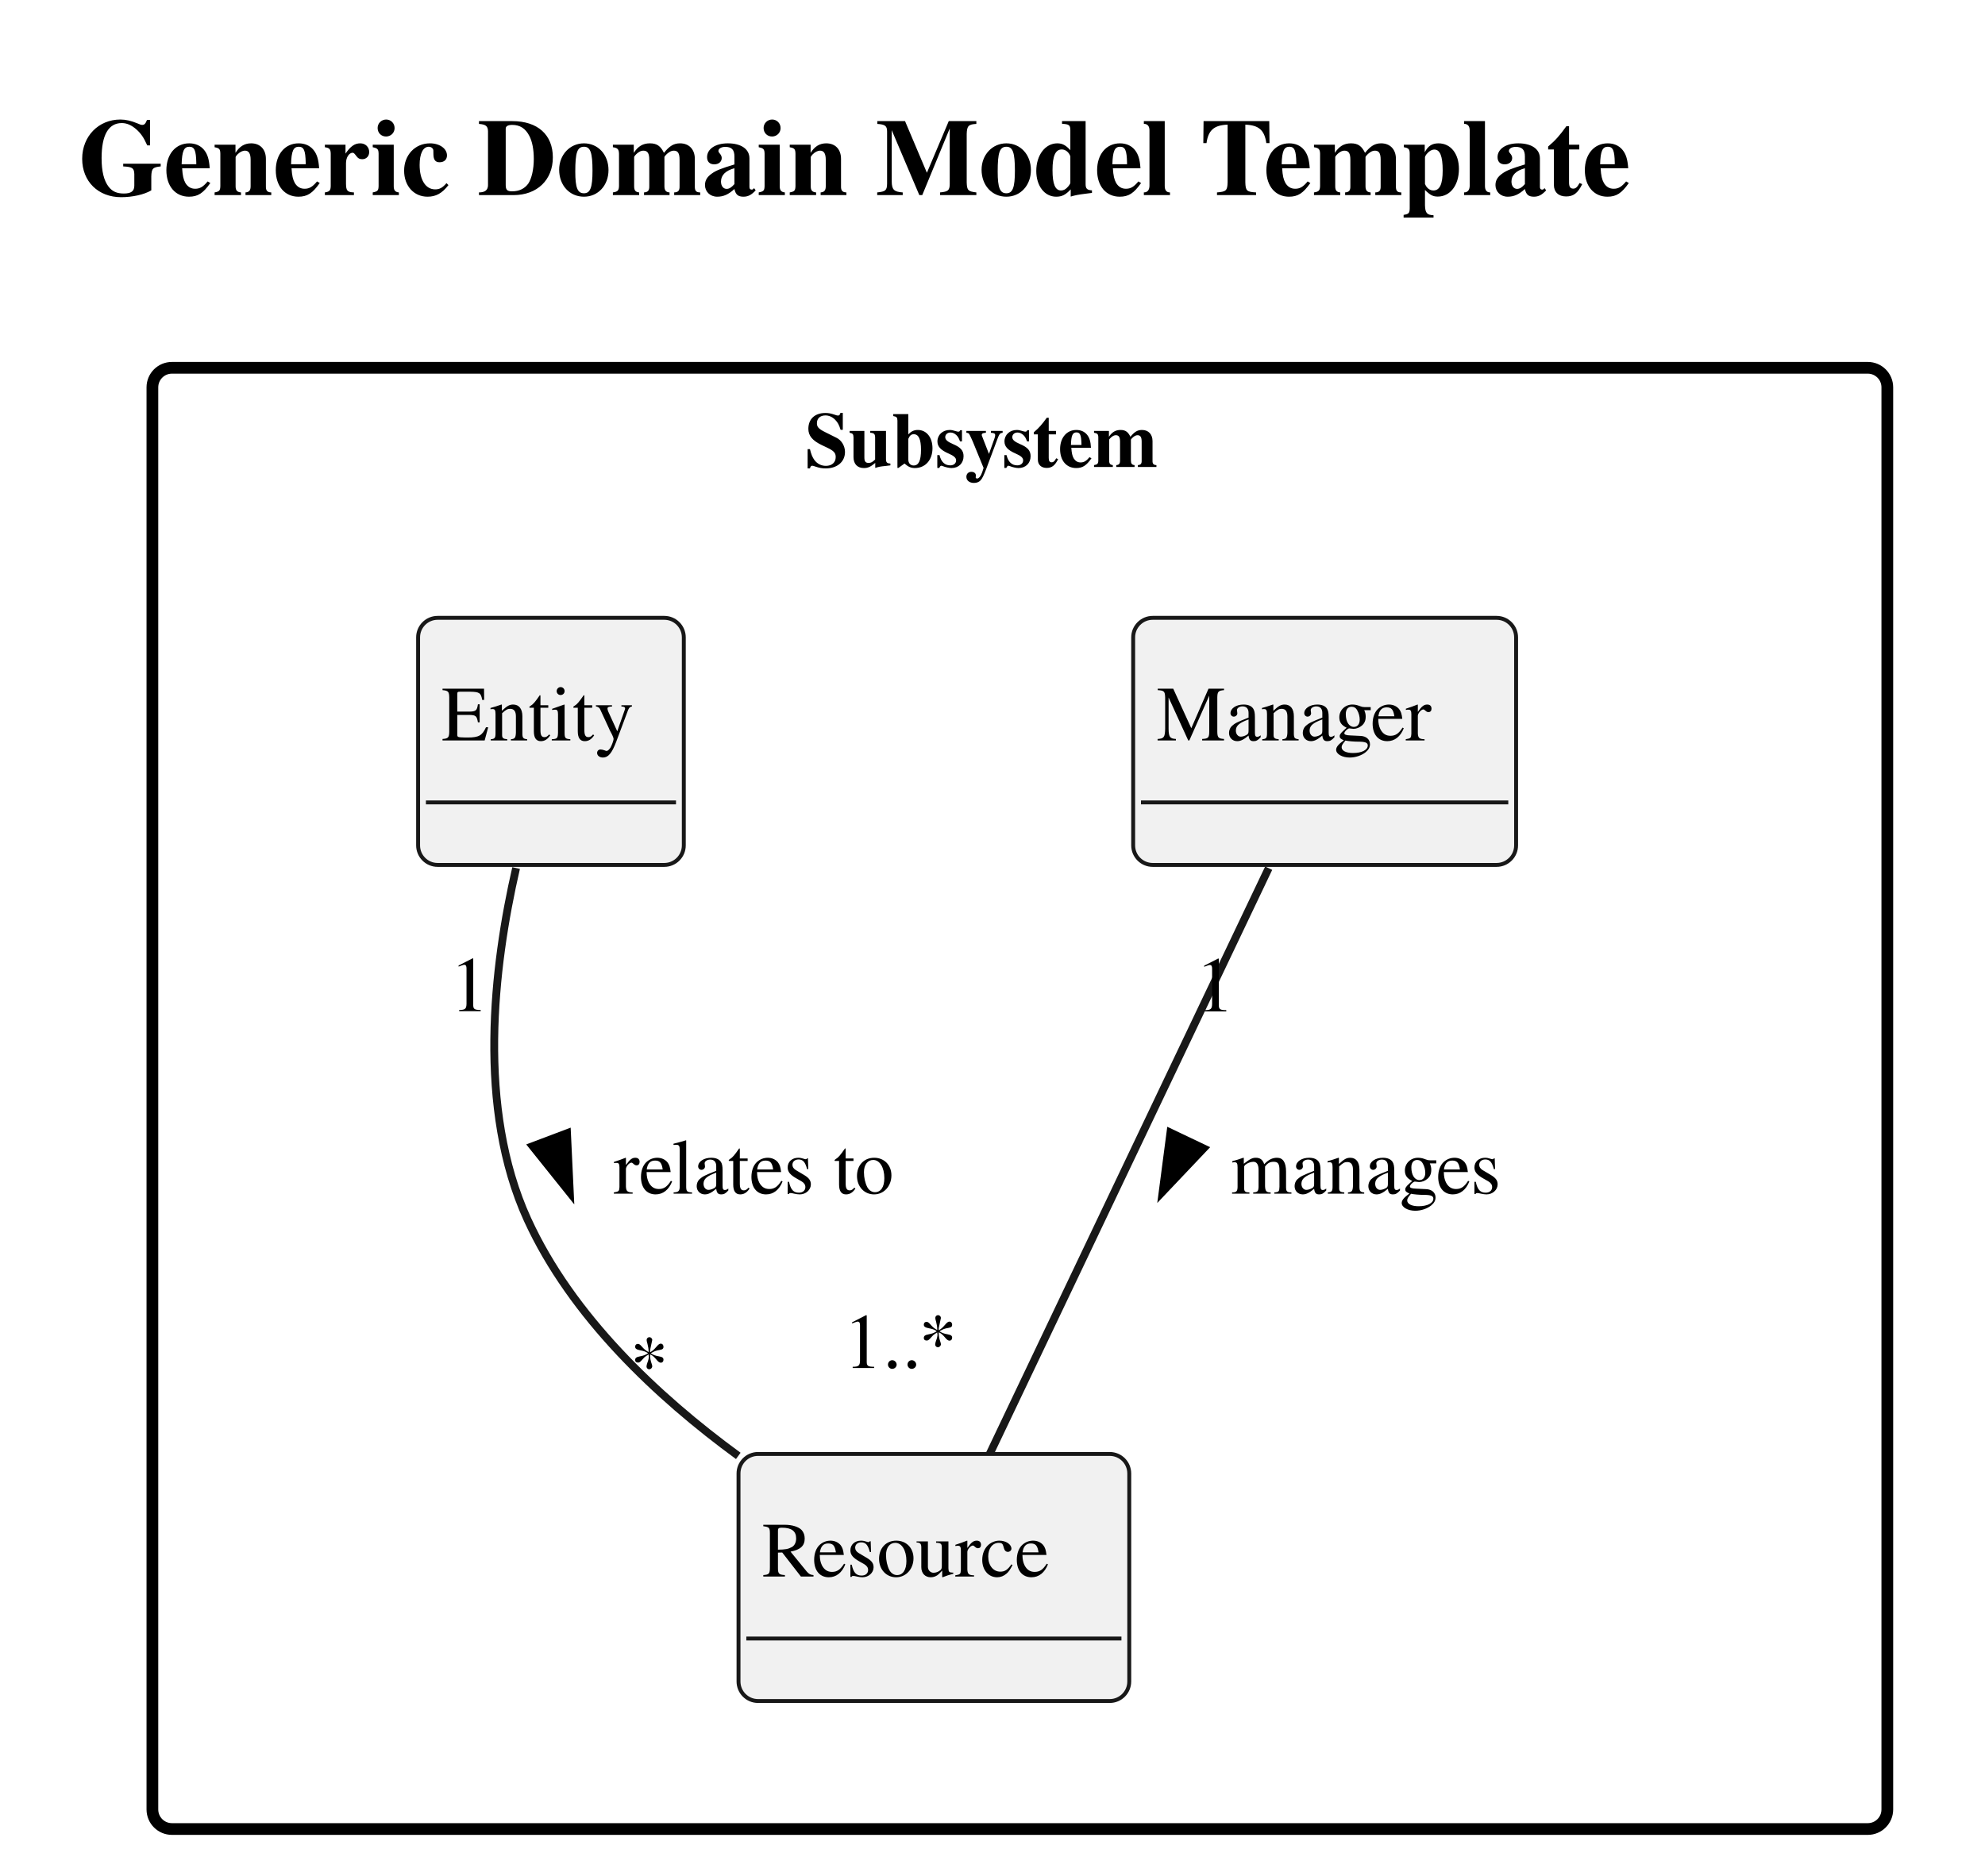
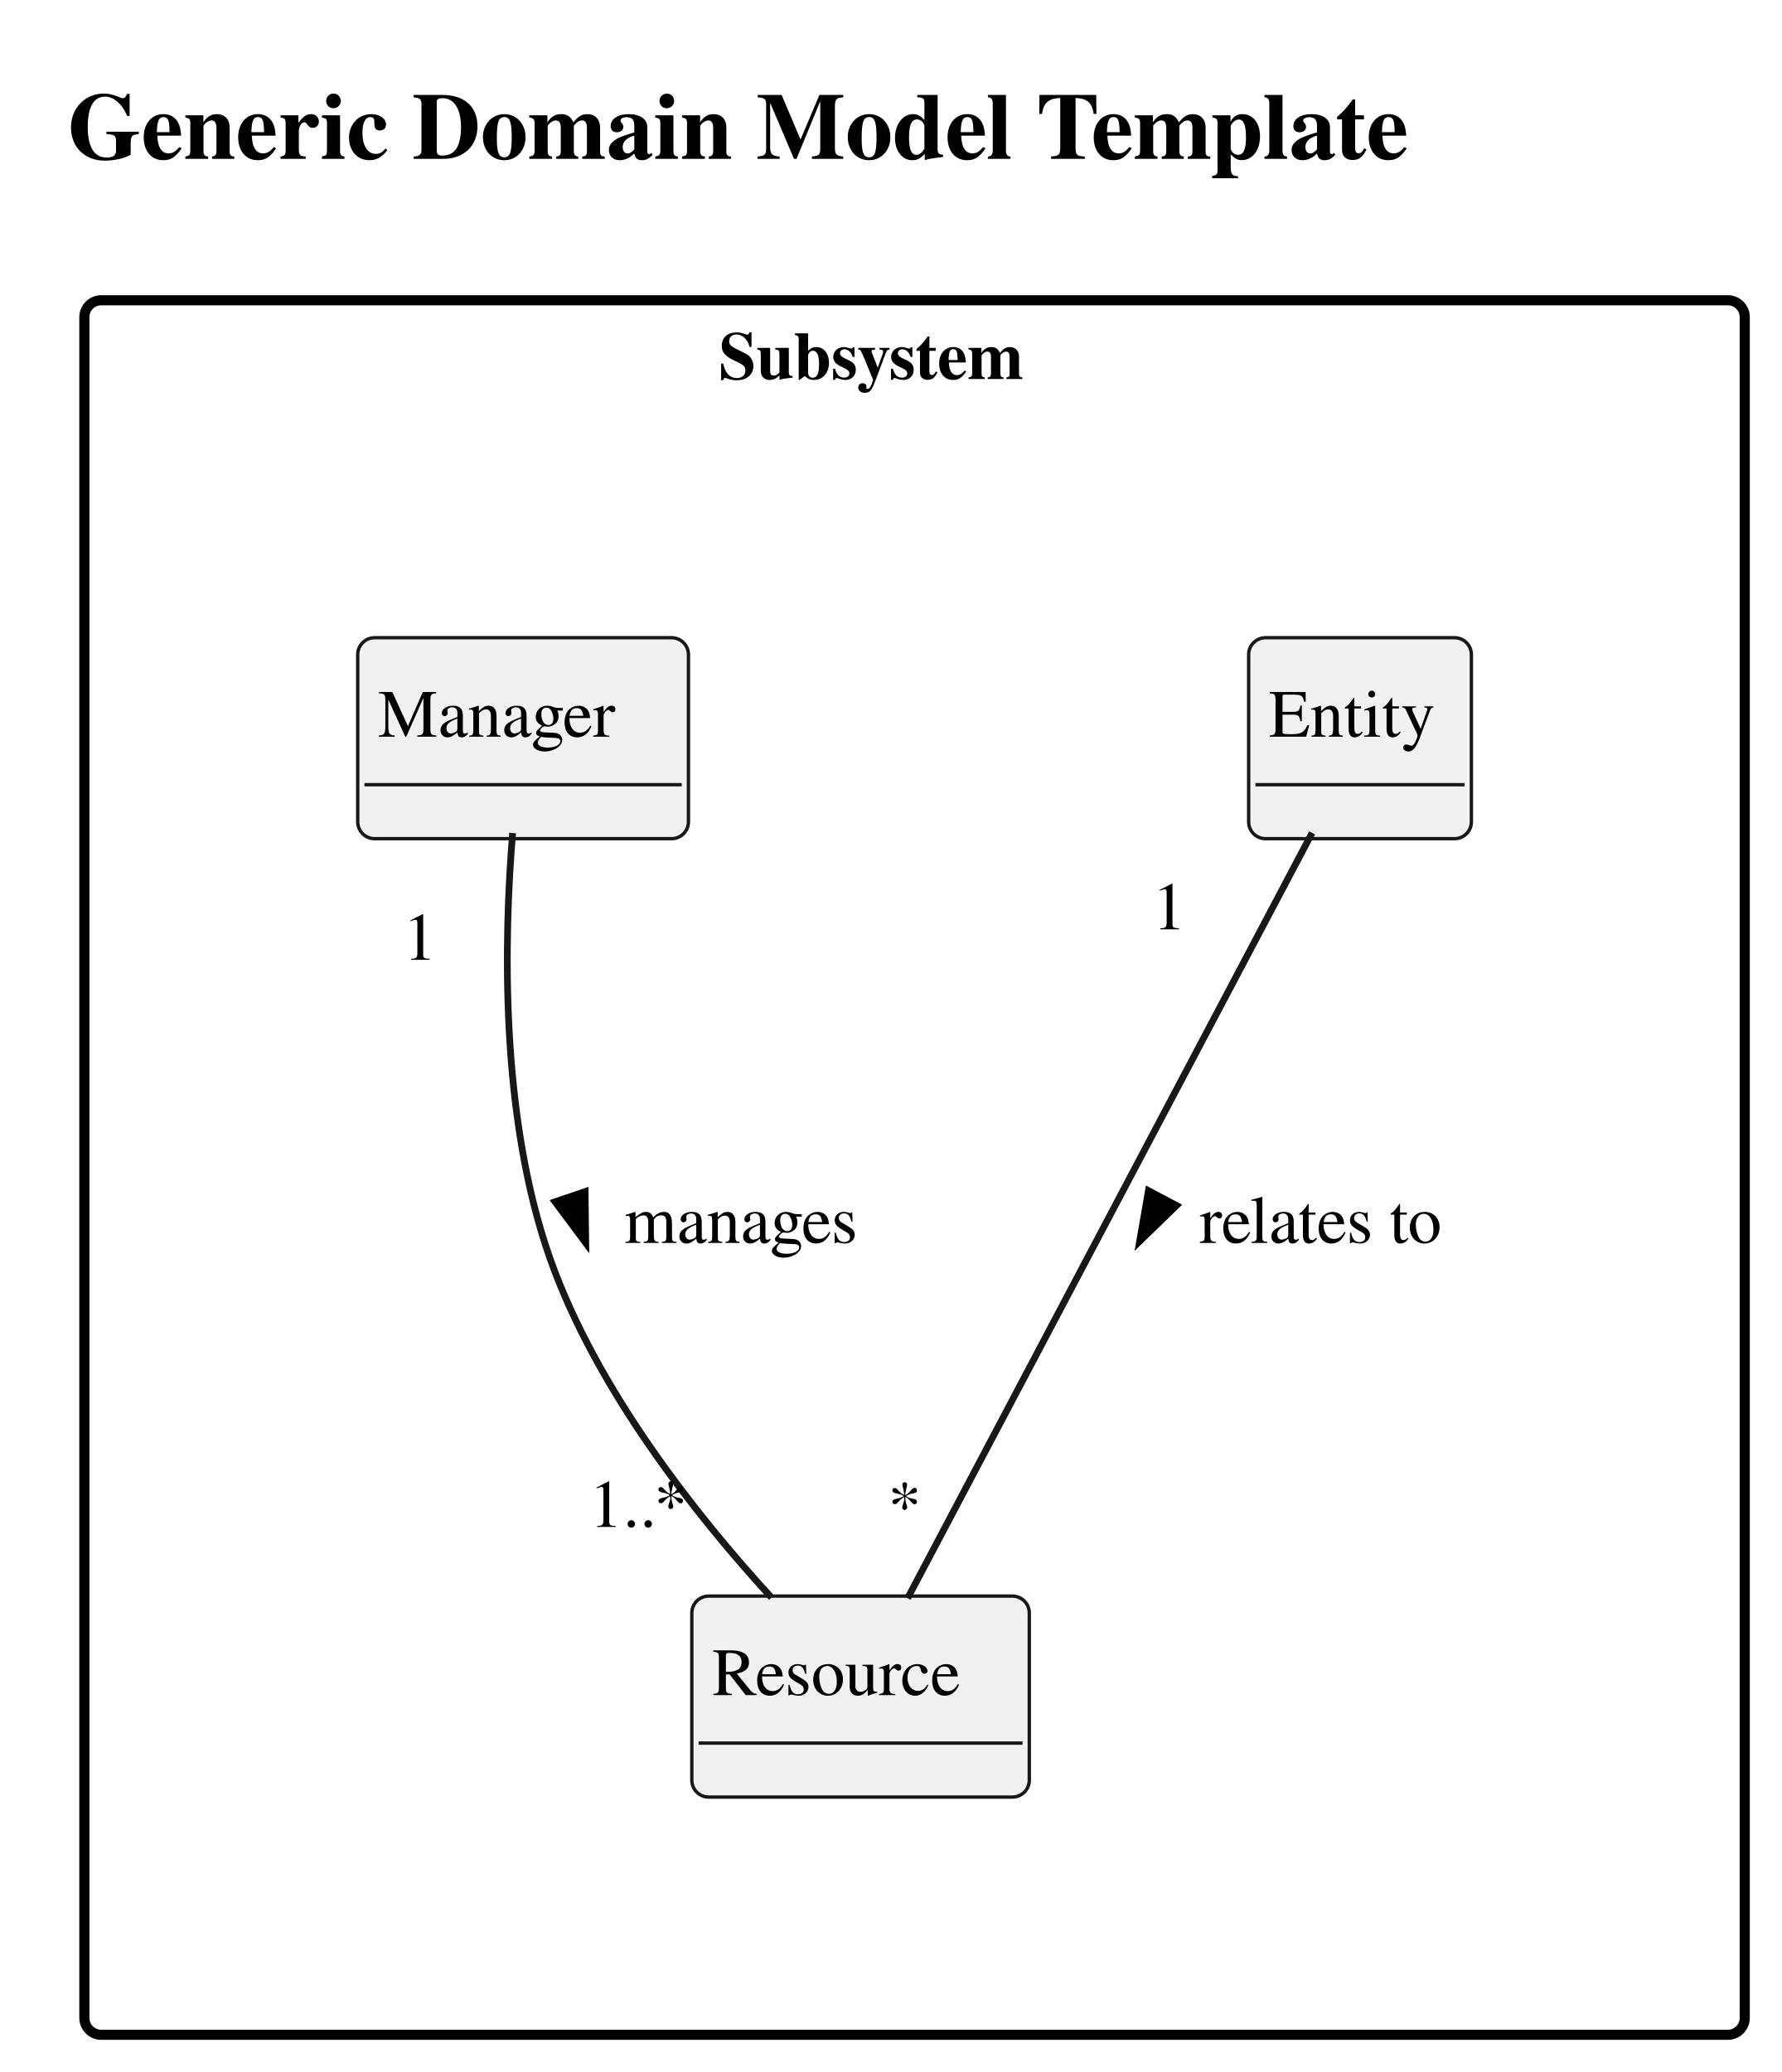
- <svg xmlns="http://www.w3.org/2000/svg" contentStyleType="text/css" height="240px" preserveAspectRatio="none" style="width:254px;height:240px;background:#FFFFFF;" version="1.1" viewBox="0 0 254 240" width="254px" zoomAndPan="magnify">
+ <svg xmlns="http://www.w3.org/2000/svg" contentStyleType="text/css" height="307px" preserveAspectRatio="none" style="width:264px;height:307px;background:#FFFFFF;" version="1.1" viewBox="0 0 264 307" width="264px" zoomAndPan="magnify">
  <defs />
  <g>
-     <text fill="#000000" font-family="Times" font-size="14" font-weight="bold" lengthAdjust="spacing" textLength="226" x="10" y="24.966">Generic Domain Model Template</text>
+     <text fill="#000000" font-family="Times" font-size="14" font-weight="bold" lengthAdjust="spacing" textLength="236" x="10" y="23.535">Generic Domain Model Template</text>
    <g id="cluster_Subsystem">
-       <rect fill="none" height="187" rx="2.5" ry="2.5" style="stroke:#000000;stroke-width:1.5;" width="222" x="19.5" y="47.068" />
-       <text fill="#000000" font-family="Times" font-size="10" font-weight="bold" lengthAdjust="spacing" textLength="55" x="103" y="59.758">Subsystem</text>
+       <rect fill="none" height="257" rx="2.5" ry="2.5" style="stroke:#000000;stroke-width:1.5;" width="246" x="12.5" y="44.488" />
+       <text fill="#000000" font-family="Times" font-size="10" font-weight="bold" lengthAdjust="spacing" textLength="58" x="106.5" y="56.156">Subsystem</text>
    </g>
    <g id="elem_Manager">
-       <rect codeLine="13" fill="#F1F1F1" height="31.62" id="Manager" rx="2.5" ry="2.5" style="stroke:#181818;stroke-width:0.5;" width="49" x="145" y="79.068" />
-       <text fill="#000000" font-family="Times" font-size="10" lengthAdjust="spacing" textLength="43" x="148" y="94.758">Manager</text>
-       <line style="stroke:#181818;stroke-width:0.5;" x1="146" x2="193" y1="102.688" y2="102.688" />
+       <rect codeLine="13" fill="#F1F1F1" height="29.777" id="Manager" rx="2.5" ry="2.5" style="stroke:#181818;stroke-width:0.5;" width="49" x="53" y="94.488" />
+       <text fill="#000000" font-family="Times" font-size="10" lengthAdjust="spacing" textLength="43" x="56" y="109.156">Manager</text>
+       <line style="stroke:#181818;stroke-width:0.5;" x1="54" x2="101" y1="116.266" y2="116.266" />
    </g>
    <g id="elem_Resource">
-       <rect codeLine="16" fill="#F1F1F1" height="31.62" id="Resource" rx="2.5" ry="2.5" style="stroke:#181818;stroke-width:0.5;" width="50" x="94.5" y="186.068" />
-       <text fill="#000000" font-family="Times" font-size="10" lengthAdjust="spacing" textLength="44" x="97.5" y="201.758">Resource</text>
-       <line style="stroke:#181818;stroke-width:0.5;" x1="95.5" x2="143.5" y1="209.688" y2="209.688" />
+       <rect codeLine="16" fill="#F1F1F1" height="29.777" id="Resource" rx="2.5" ry="2.5" style="stroke:#181818;stroke-width:0.5;" width="50" x="102.5" y="236.488" />
+       <text fill="#000000" font-family="Times" font-size="10" lengthAdjust="spacing" textLength="44" x="105.5" y="251.156">Resource</text>
+       <line style="stroke:#181818;stroke-width:0.5;" x1="103.5" x2="151.5" y1="258.266" y2="258.266" />
    </g>
    <g id="elem_Entity">
-       <rect codeLine="19" fill="#F1F1F1" height="31.62" id="Entity" rx="2.5" ry="2.5" style="stroke:#181818;stroke-width:0.5;" width="34" x="53.5" y="79.068" />
-       <text fill="#000000" font-family="Times" font-size="10" lengthAdjust="spacing" textLength="28" x="56.5" y="94.758">Entity</text>
-       <line style="stroke:#181818;stroke-width:0.5;" x1="54.5" x2="86.5" y1="102.688" y2="102.688" />
+       <rect codeLine="19" fill="#F1F1F1" height="29.777" id="Entity" rx="2.5" ry="2.5" style="stroke:#181818;stroke-width:0.5;" width="33" x="185" y="94.488" />
+       <text fill="#000000" font-family="Times" font-size="10" lengthAdjust="spacing" textLength="27" x="188" y="109.156">Entity</text>
+       <line style="stroke:#181818;stroke-width:0.5;" x1="186" x2="217" y1="116.266" y2="116.266" />
    </g>
    <g id="link_Manager_Resource">
-       <path codeLine="22" d="M162.34,111.108 C152.83,131.068 136.15,166.108 126.65,186.048 " fill="none" id="Manager-Resource" style="stroke:#181818;stroke-width:1.0;" />
-       <polygon fill="#000000" points="148.78,152.489,154.014,146.967,149.769,144.945,148.78,152.489" style="stroke:#000000;stroke-width:1.0;" />
-       <text fill="#000000" font-family="Times" font-size="10" lengthAdjust="spacing" textLength="44" x="157.5" y="152.758">manages</text>
-       <text fill="#000000" font-family="Times" font-size="10" lengthAdjust="spacing" textLength="6" x="152.975" y="129.43">1</text>
-       <text fill="#000000" font-family="Times" font-size="10" lengthAdjust="spacing" textLength="18" x="107.922" y="175.067">1..*</text>
+       <path codeLine="22" d="M75.95,123.428 C74.66,139.058 74.06,165.418 81.5,186.488 C88.39,205.998 103.32,224.728 114.31,236.718 " fill="none" id="Manager-Resource" style="stroke:#181818;stroke-width:1.0;" />
+       <polygon fill="#000000" points="86.783,184.166,86.689,176.558,82.235,178.066,86.783,184.166" style="stroke:#000000;stroke-width:1.0;" />
+       <text fill="#000000" font-family="Times" font-size="10" lengthAdjust="spacing" textLength="44" x="92.5" y="184.156">manages</text>
+       <text fill="#000000" font-family="Times" font-size="10" lengthAdjust="spacing" textLength="6" x="59.712" y="142.211">1</text>
+       <text fill="#000000" font-family="Times" font-size="10" lengthAdjust="spacing" textLength="17" x="87.278" y="226.243">1..*</text>
    </g>
    <g id="link_Entity_Resource">
-       <path codeLine="23" d="M66.04,111.088 C63.14,123.688 61,141.838 67.5,156.068 C73.16,168.448 84.09,178.728 94.47,186.318 " fill="none" id="Entity-Resource" style="stroke:#181818;stroke-width:1.0;" />
-       <polygon fill="#000000" points="72.914,152.62,72.555,145.02,68.157,146.682,72.914,152.62" style="stroke:#000000;stroke-width:1.0;" />
-       <text fill="#000000" font-family="Times" font-size="10" lengthAdjust="spacing" textLength="47" x="78.5" y="152.758">relates to</text>
-       <text fill="#000000" font-family="Times" font-size="10" lengthAdjust="spacing" textLength="6" x="57.569" y="129.403">1</text>
-       <text fill="#000000" font-family="Times" font-size="10" lengthAdjust="spacing" textLength="6" x="80.587" y="177.891">*</text>
+       <path codeLine="23" d="M194.4,123.408 C180.22,150.238 148.54,210.188 134.47,236.808 " fill="none" id="Entity-Resource" style="stroke:#181818;stroke-width:1.0;" />
+       <polygon fill="#000000" points="168.851,183.913,174.311,178.614,170.153,176.417,168.851,183.913" style="stroke:#000000;stroke-width:1.0;" />
+       <text fill="#000000" font-family="Times" font-size="10" lengthAdjust="spacing" textLength="47" x="177.72" y="184.156">relates to</text>
+       <text fill="#000000" font-family="Times" font-size="10" lengthAdjust="spacing" textLength="6" x="170.725" y="137.686">1</text>
+       <text fill="#000000" font-family="Times" font-size="10" lengthAdjust="spacing" textLength="5" x="131.537" y="226.374">*</text>
    </g>
  </g>
</svg>
